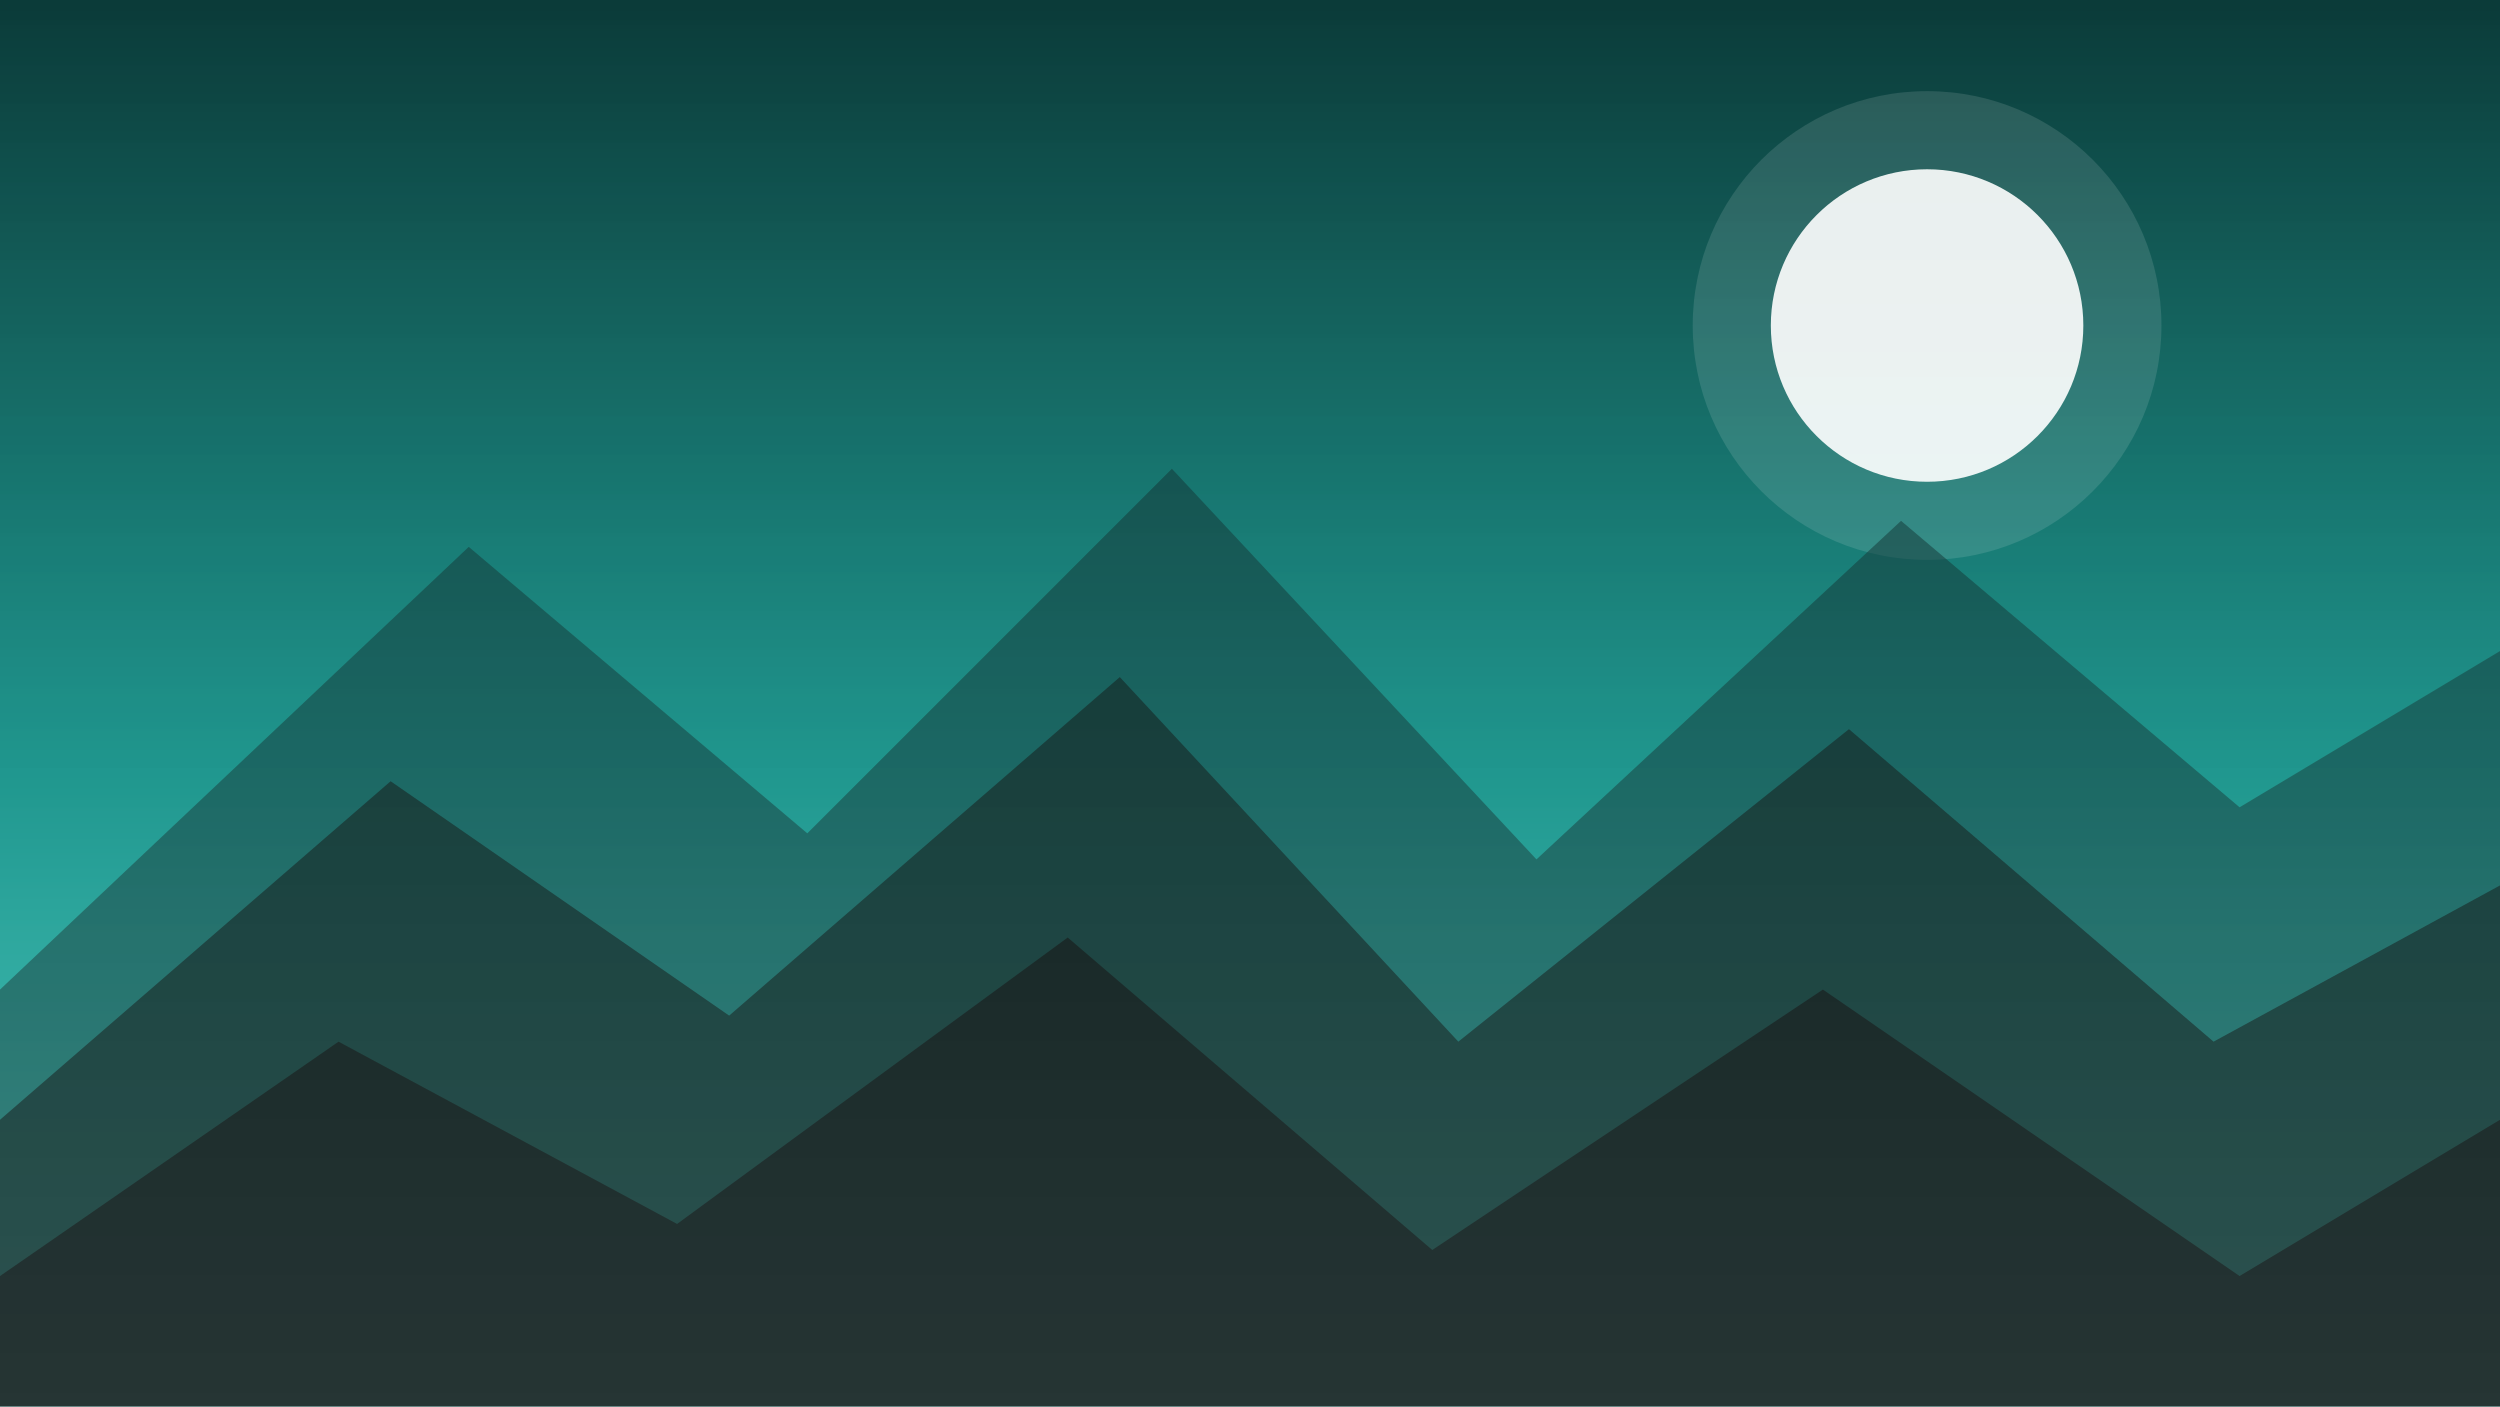
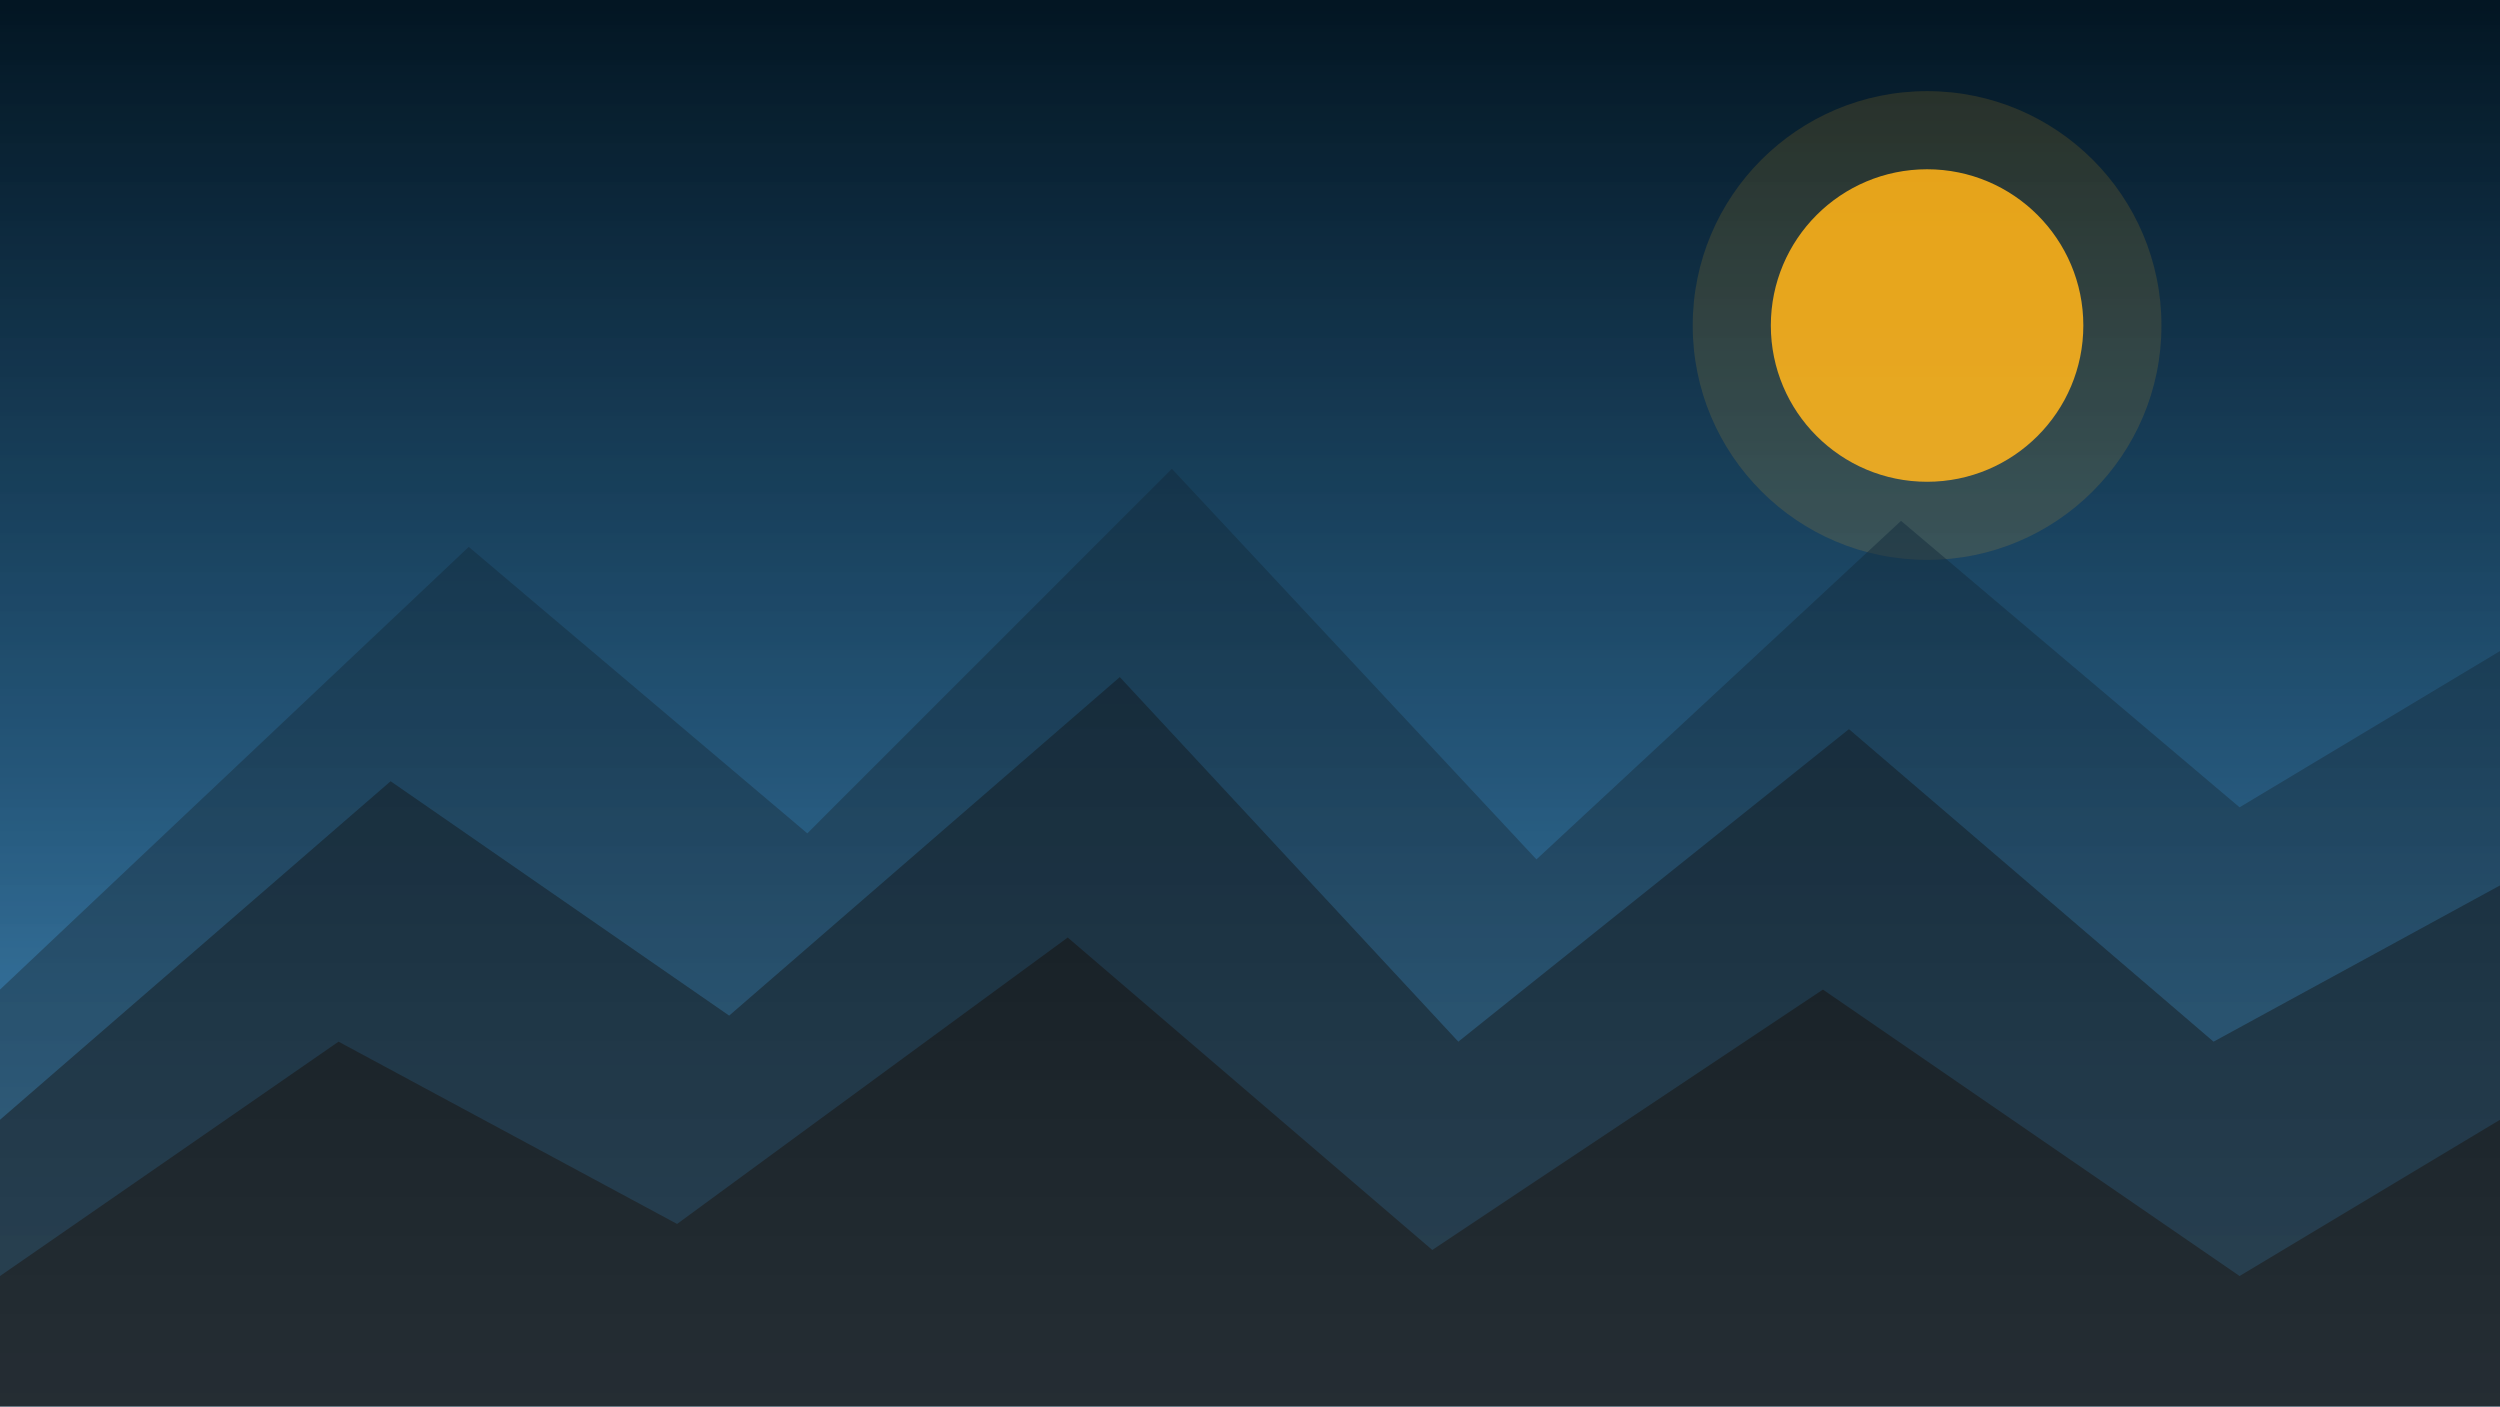
<svg xmlns="http://www.w3.org/2000/svg" width="1920" height="1080" viewBox="0 0 1920 1080" role="img" aria-label="Placeholder mountain landscape">
  <defs>
    <linearGradient id="sky" x1="0" y1="0" x2="0" y2="1">
-       <stop offset="0" stop-color="#0b3b39" />
-       <stop offset="0.55" stop-color="#0d8e85" />
-       <stop offset="1" stop-color="#38ccbe" />
+       <stop offset="0" stop-color="#031623" />
+       <stop offset="0.55" stop-color="#12486e" />
+       <stop offset="1" stop-color="#2d83be" />
    </linearGradient>
    <linearGradient id="haze" x1="0" y1="0" x2="0" y2="1">
      <stop offset="0" stop-color="#ffffff" stop-opacity="0" />
      <stop offset="1" stop-color="#ffffff" stop-opacity="0.14" />
    </linearGradient>
  </defs>
  <rect width="1920" height="1080" fill="url(#sky)" />
-   <circle cx="1480" cy="250" r="120" fill="#ffffff" opacity="0.9" />
-   <circle cx="1480" cy="250" r="180" fill="#ffffff" opacity="0.12" />
-   <path d="M0 760 L360 420 L620 640 L900 360 L1180 660 L1460 400 L1720 620 L1920 500 L1920 1080 L0 1080 Z" fill="#062a29" opacity="0.5" />
-   <path d="M0 860 L300 600 L560 780 L860 520 L1120 800 L1420 560 L1700 800 L1920 680 L1920 1080 L0 1080 Z" fill="#04211f" opacity="0.75" />
-   <path d="M0 980 L260 800 L520 940 L820 720 L1100 960 L1400 760 L1720 980 L1920 860 L1920 1080 L0 1080 Z" fill="#021413" />
+   <circle cx="1480" cy="250" r="120" fill="#fbae13" opacity="0.9" />
+   <circle cx="1480" cy="250" r="180" fill="#fbae13" opacity="0.14" />
+   <path d="M0 760 L360 420 L620 640 L900 360 L1180 660 L1460 400 L1720 620 L1920 500 L1920 1080 L0 1080 Z" fill="#062032" opacity="0.5" />
+   <path d="M0 860 L300 600 L560 780 L860 520 L1120 800 L1420 560 L1700 800 L1920 680 L1920 1080 L0 1080 Z" fill="#031623" opacity="0.75" />
+   <path d="M0 980 L260 800 L520 940 L820 720 L1100 960 L1400 760 L1720 980 L1920 860 L1920 1080 L0 1080 Z" fill="#010b12" />
  <rect width="1920" height="1080" fill="url(#haze)" />
</svg>
